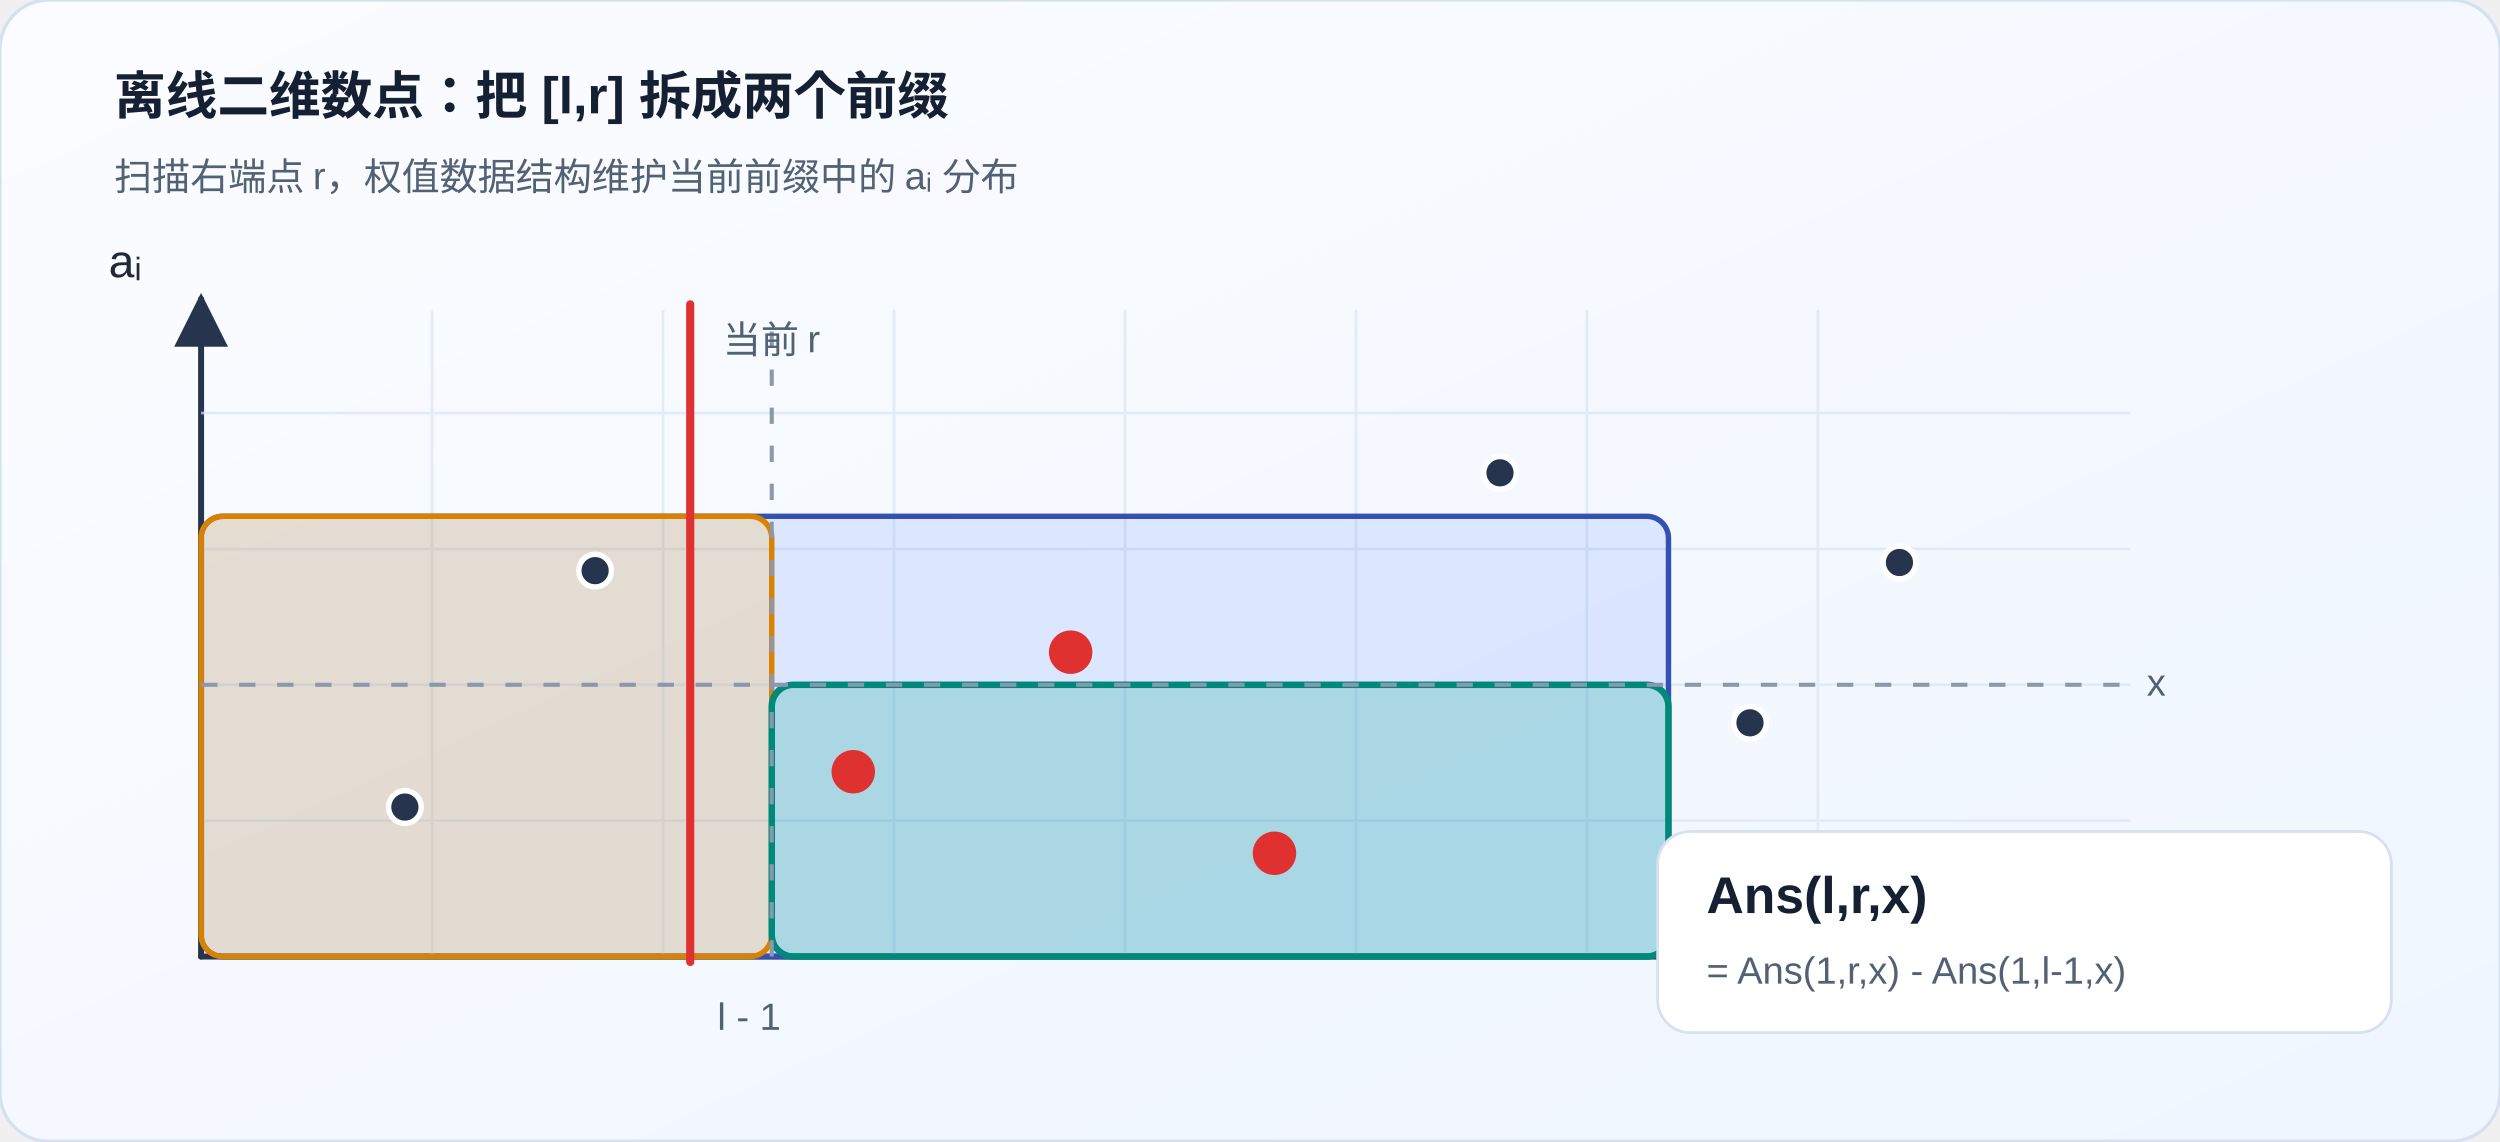
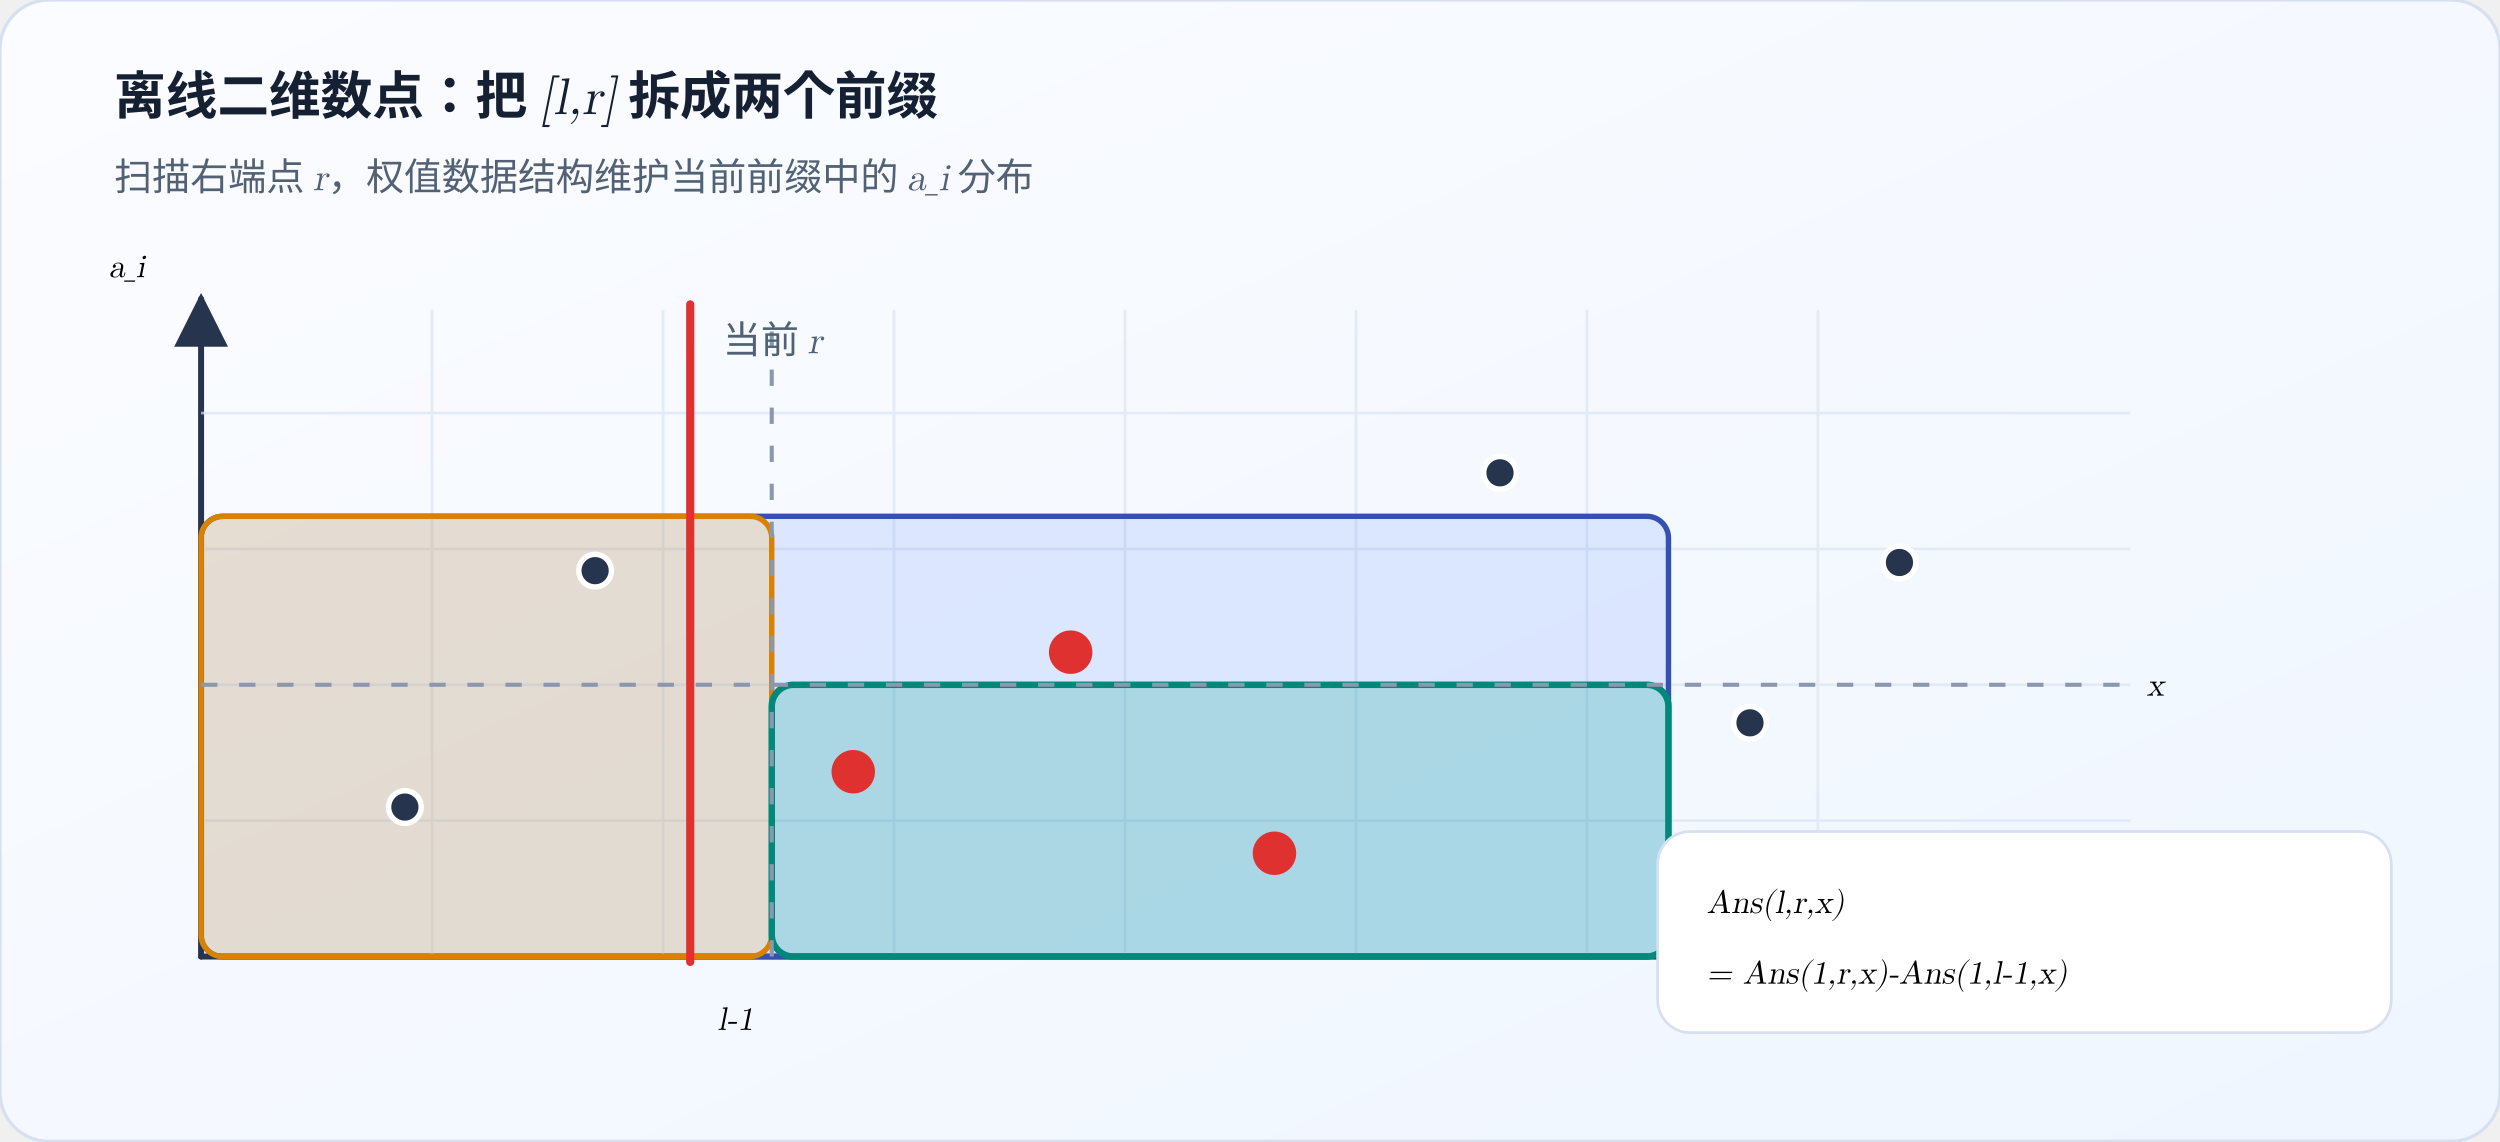
<svg xmlns="http://www.w3.org/2000/svg" width="920" height="420" viewBox="0 0 920 420" role="img" aria-label="离线二维数点前缀拆分动画">
  <defs>
    <linearGradient id="bg" x1="0" y1="0" x2="1" y2="1">
      <stop offset="0%" stop-color="#fbfcff" />
      <stop offset="100%" stop-color="#eff6ff" />
    </linearGradient>
    <style>
      .panel{fill:url(#bg);stroke:#d7e0f0;stroke-width:1.2}
      .axis{stroke:#26344d;stroke-width:2.2;fill:none;stroke-linecap:round}
      .grid{stroke:#dbe4f3;stroke-width:1}
      .prefixR{fill:#4f7cff;fill-opacity:.15;stroke:#3451b2;stroke-width:2}
      .prefixL{fill:#ffb020;fill-opacity:.20;stroke:#d98200;stroke-width:2}
      .query{fill:#00a389;fill-opacity:.22;stroke:#00897b;stroke-width:2.4}
      .scan{stroke:#e03131;stroke-width:3;stroke-linecap:round}
      .dash{stroke:#8a97ad;stroke-width:1.5;stroke-dasharray:6 8}
      .point{fill:#26344d;stroke:#fff;stroke-width:2}
      .active{fill:#e03131}
-       .label{font-family:Arial,'Microsoft YaHei',sans-serif;font-size:17px;fill:#1f2937}
-       .small{font-family:Arial,'Microsoft YaHei',sans-serif;font-size:14px;fill:#526174}
-       .formula{font-family:Arial,'Microsoft YaHei',sans-serif;font-size:19px;font-weight:700;fill:#162033}
+       .label{font-family:'STZhongsong','华文中宋','SimSun',serif;font-size:17px;fill:#1f2937}
+       .small{font-family:'STZhongsong','华文中宋','SimSun',serif;font-size:14px;fill:#526174}
+       .formula{font-family:'STZhongsong','华文中宋','SimSun',serif;font-size:19px;font-weight:700;fill:#162033}
+       .math{font-family:'Latin Modern Math','Cambria Math','Times New Roman',serif;font-style:italic;font-weight:400}
      .scanGroup{animation:rMove 6.8s infinite ease-in-out}
      .activePoints{animation:pulse 6.8s infinite ease-in-out}
      @keyframes rMove{
        0%,10%{transform:translateX(0)}
        45%{transform:translateX(205px)}
        75%,100%{transform:translateX(360px)}
      }
      @keyframes pulse{
        0%,20%{opacity:.15}
        45%{opacity:.9}
        80%,100%{opacity:.35}
      }
    </style>
    <marker id="arrow" markerWidth="9" markerHeight="9" refX="8" refY="4.5" orient="auto">
      <path d="M0,0 L9,4.5 L0,9 Z" fill="#26344d" />
    </marker>
  </defs>
  <rect width="920" height="420" rx="18" class="panel" />
-   <text x="42" y="42" class="formula">离线二维数点：把 [l,r] 拆成两个前缀</text>
-   <text x="42" y="70" class="small">扫描右端点 r，权值数据结构维护当前前缀中的 aᵢ 分布</text>
+   <text x="42" y="42" class="formula">离线二维数点：把 <tspan class="math">[l,r]</tspan> 拆成两个前缀</text>
+   <text x="42" y="70" class="small">扫描右端点 <tspan class="math">r</tspan>，权值数据结构维护当前前缀中的 <tspan class="math">a_i</tspan> 分布</text>
  <g transform="translate(74 92)">
    <line x1="0" y1="260" x2="710" y2="260" class="axis" marker-end="url(#arrow)" />
    <line x1="0" y1="260" x2="0" y2="18" class="axis" marker-end="url(#arrow)" />
-     <text x="720" y="266" class="label">位置 i</text>
-     <text x="-34" y="10" class="label">aᵢ</text>
+     <text x="720" y="266" class="label">位置 <tspan class="math">i</tspan>
+     </text>
+     <text x="-34" y="10" class="math">a_i</text>
    <g opacity=".72">
      <line x1="85" y1="260" x2="85" y2="22" class="grid" />
      <line x1="170" y1="260" x2="170" y2="22" class="grid" />
      <line x1="255" y1="260" x2="255" y2="22" class="grid" />
      <line x1="340" y1="260" x2="340" y2="22" class="grid" />
      <line x1="425" y1="260" x2="425" y2="22" class="grid" />
      <line x1="510" y1="260" x2="510" y2="22" class="grid" />
      <line x1="595" y1="260" x2="595" y2="22" class="grid" />
      <line x1="0" y1="210" x2="710" y2="210" class="grid" />
      <line x1="0" y1="160" x2="710" y2="160" class="grid" />
      <line x1="0" y1="110" x2="710" y2="110" class="grid" />
      <line x1="0" y1="60" x2="710" y2="60" class="grid" />
    </g>
    <rect x="0" y="98" width="540" height="162" rx="8" class="prefixR">
      <animate attributeName="width" values="170;375;540;540;170" dur="6.8s" repeatCount="indefinite" />
    </rect>
    <rect x="0" y="98" width="210" height="162" rx="8" class="prefixL" />
    <rect x="210" y="160" width="330" height="100" rx="8" class="query" />
    <line x1="210" y1="260" x2="210" y2="22" class="dash" />
    <line x1="0" y1="160" x2="710" y2="160" class="dash" />
-     <text x="190" y="287" class="small">l - 1</text>
-     <text x="716" y="164" class="small">x</text>
+     <text x="190" y="287" class="math">l-1</text>
+     <text x="716" y="164" class="math">x</text>
    <circle cx="75" cy="205" r="6" class="point" />
    <circle cx="145" cy="118" r="6" class="point" />
    <circle cx="240" cy="192" r="6" class="point" />
    <circle cx="320" cy="148" r="6" class="point" />
    <circle cx="395" cy="222" r="6" class="point" />
    <circle cx="478" cy="82" r="6" class="point" />
    <circle cx="570" cy="174" r="6" class="point" />
    <circle cx="625" cy="115" r="6" class="point" />
    <g class="activePoints">
      <circle cx="240" cy="192" r="8" class="active" />
      <circle cx="320" cy="148" r="8" class="active" />
      <circle cx="395" cy="222" r="8" class="active" />
    </g>
    <g class="scanGroup">
      <line x1="180" y1="20" x2="180" y2="262" class="scan" />
-       <text x="192" y="38" class="small">当前 r</text>
+       <text x="192" y="38" class="small">当前 <tspan class="math">r</tspan>
+       </text>
    </g>
  </g>
  <g transform="translate(610 306)">
    <rect x="0" y="0" width="270" height="74" rx="12" fill="#ffffff" stroke="#d7e0f0" />
-     <text x="18" y="30" class="formula">Ans(l,r,x)</text>
-     <text x="18" y="56" class="small">= Ans(1,r,x) - Ans(1,l-1,x)</text>
+     <text x="18" y="30" class="math">Ans(l,r,x)</text>
+     <text x="18" y="56" class="math">= Ans(1,r,x)-Ans(1,l-1,x)</text>
  </g>
</svg>
